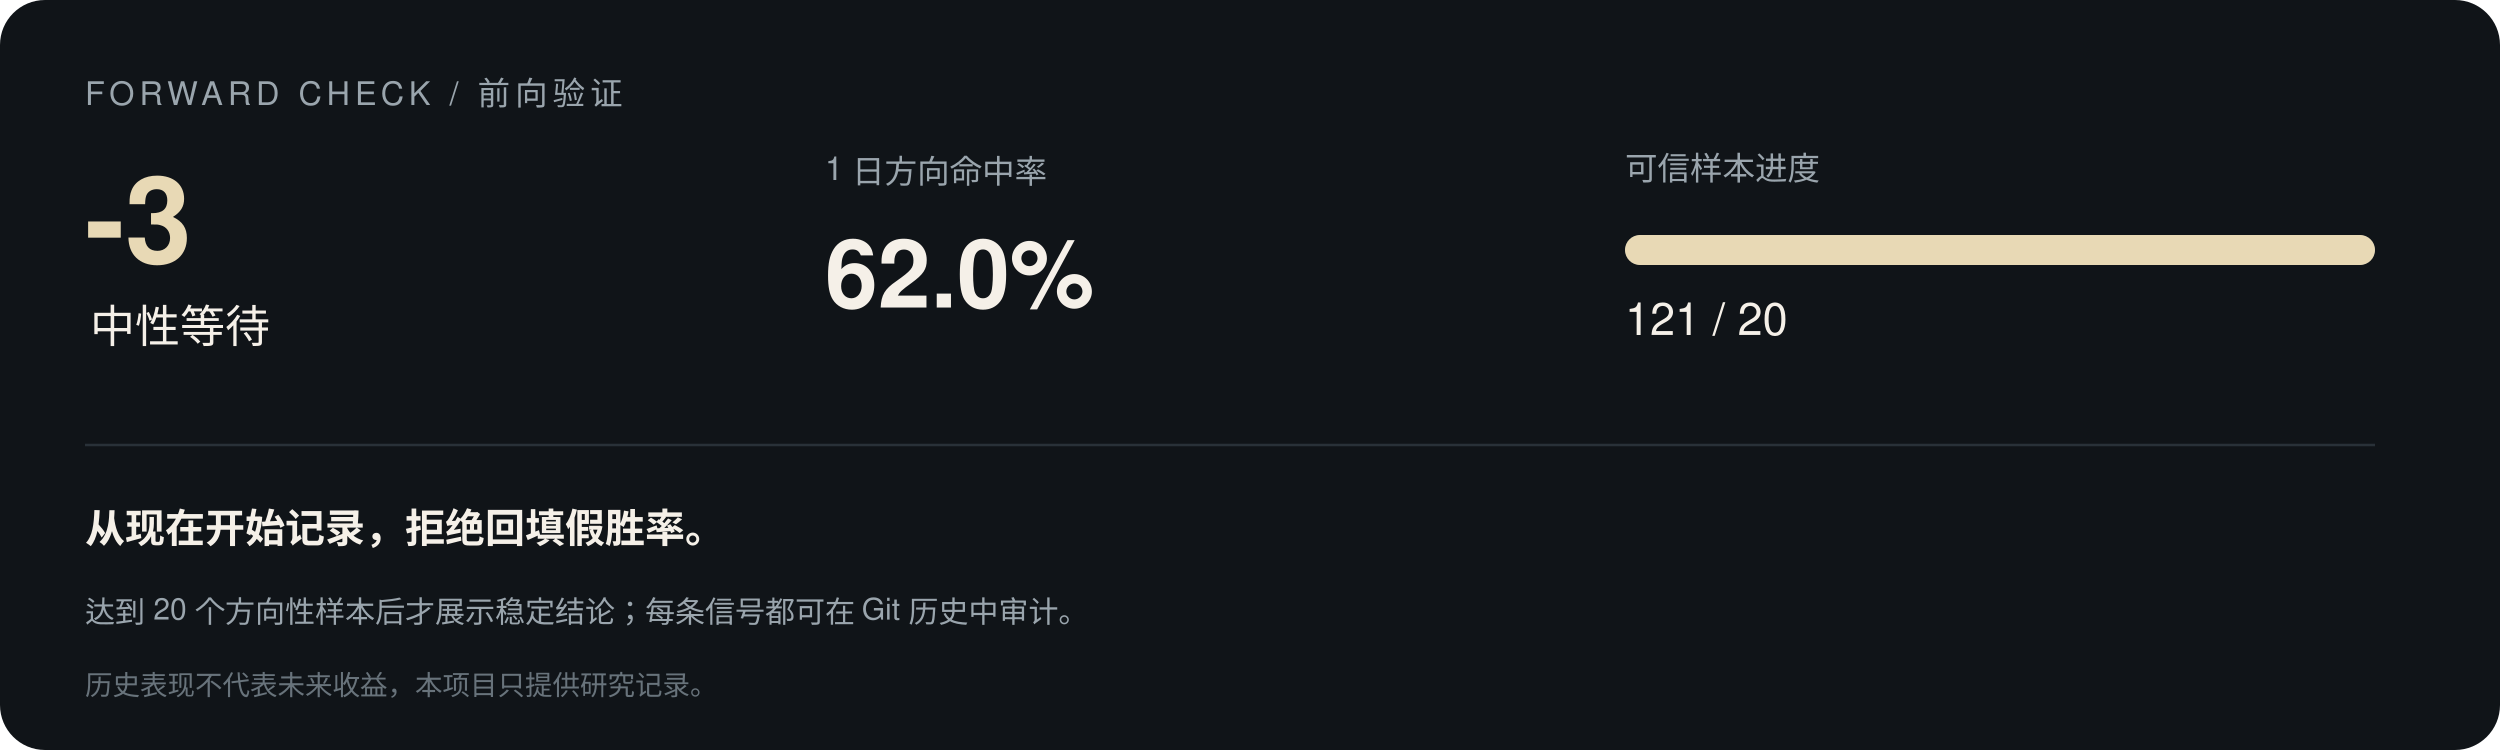
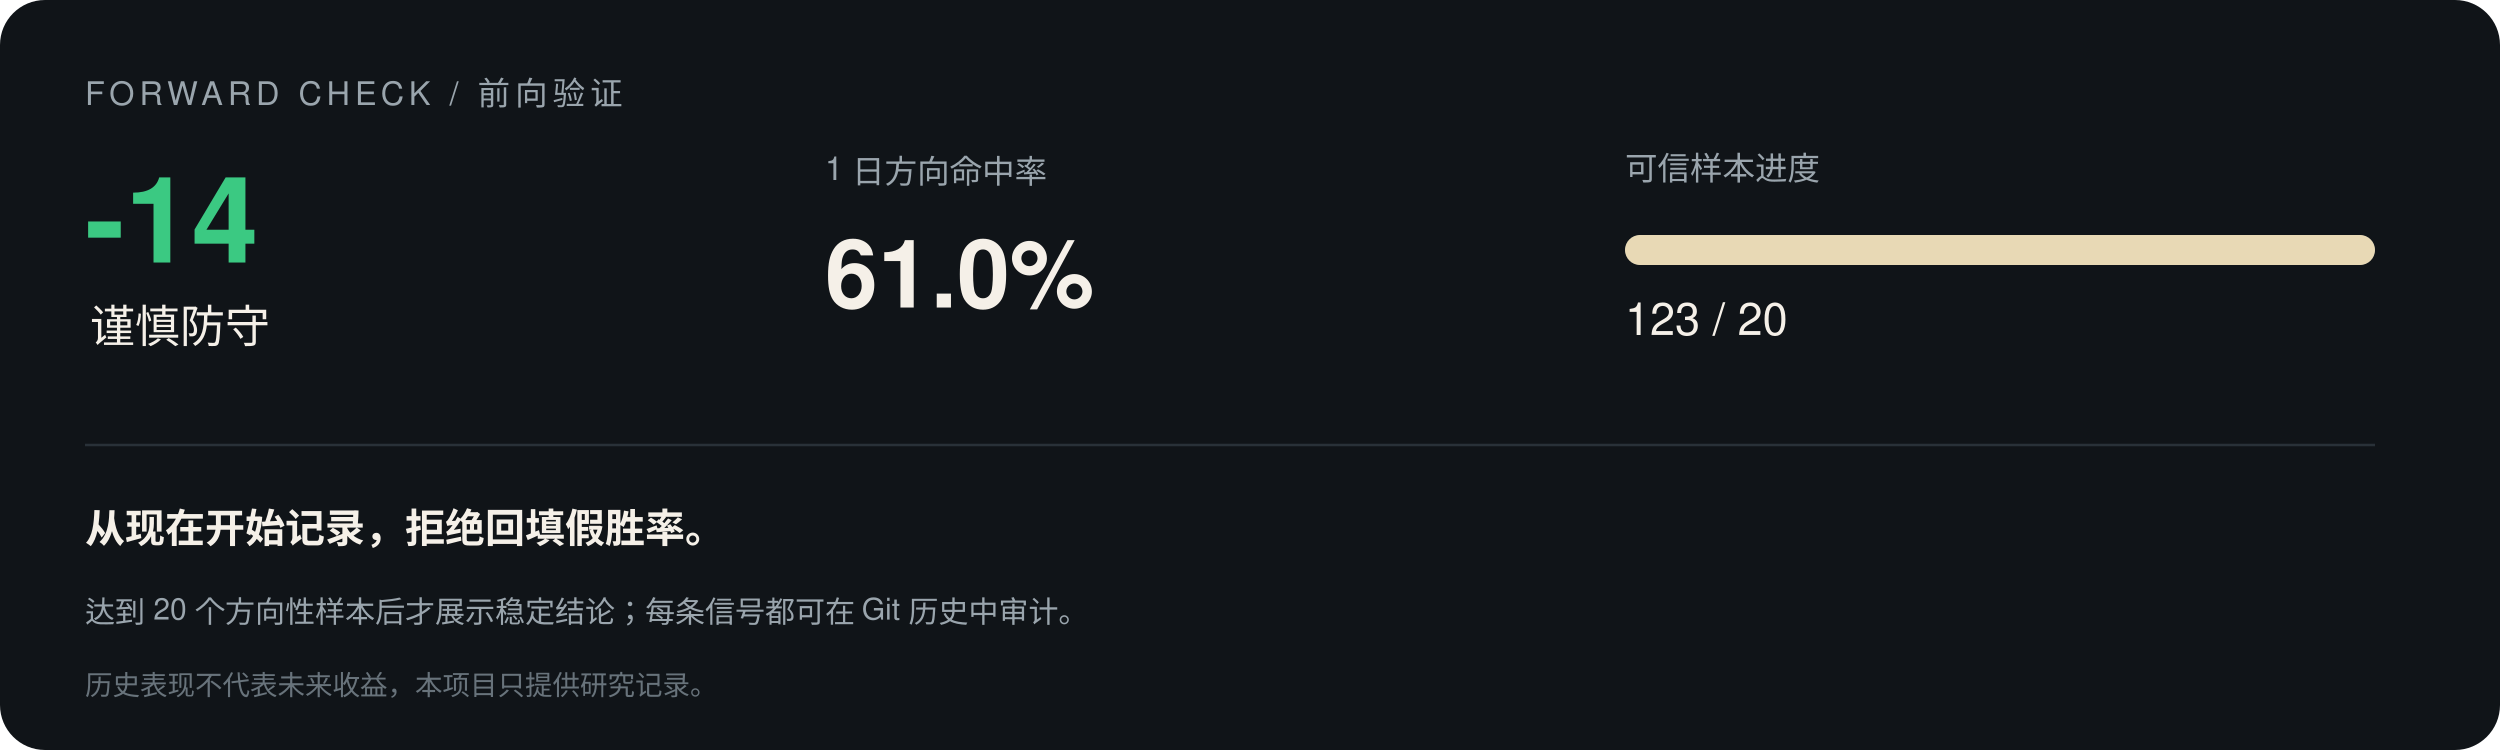
<svg xmlns="http://www.w3.org/2000/svg" width="1000" height="300" viewBox="0 0 1000 300" font-family="-apple-system,Segoe UI,Helvetica,Arial,sans-serif">
  <rect width="1000" height="300" rx="18" fill="#101418" />
  <text x="34" y="42" font-size="13" letter-spacing="2" fill="#9aa5ad">FORWARD CHECK / 前向验证</text>
-   <text x="34" y="105" font-size="48" font-weight="700" fill="#e8d9b5">-3</text>
-   <text x="36" y="137" font-size="18" fill="#f5f0e8">中性等待</text>
+   <text x="34" y="105" font-size="48" font-weight="700" fill="#3bc982">-14</text>
+   <text x="36" y="137" font-size="18" fill="#f5f0e8">谨慎防守</text>
  <text x="330" y="72" font-size="13" fill="#9aa5ad">1 日方向命中率</text>
-   <text x="330" y="123" font-size="38" font-weight="700" fill="#f5f0e8">62.0%</text>
+   <text x="330" y="123" font-size="38" font-weight="700" fill="#f5f0e8">61.0%</text>
  <text x="650" y="72" font-size="13" fill="#9aa5ad">可信样本进度</text>
  <rect x="650" y="94" width="300" height="12" rx="6" fill="#293138" />
  <rect x="650" y="94" width="300.0" height="12" rx="6" fill="#e8d9b5" />
-   <text x="650" y="134" font-size="18" fill="#f5f0e8">121 / 20</text>
+   <text x="650" y="134" font-size="18" fill="#f5f0e8">123 / 20</text>
  <line x1="34" y1="178" x2="950" y2="178" stroke="#293138" />
  <text x="34" y="217" font-size="16" font-weight="600" fill="#f5f0e8">从现在开始记录，拒绝回填假胜率。</text>
  <text x="34" y="249" font-size="12" fill="#9aa5ad">达到 20 个方向性样本后才展示稳定结论；每条信号都可在 Git 历史中审计。</text>
  <text x="34" y="278" font-size="11" fill="#68737b">历史表现不代表未来收益，本项目只提供研究记录。</text>
</svg>
